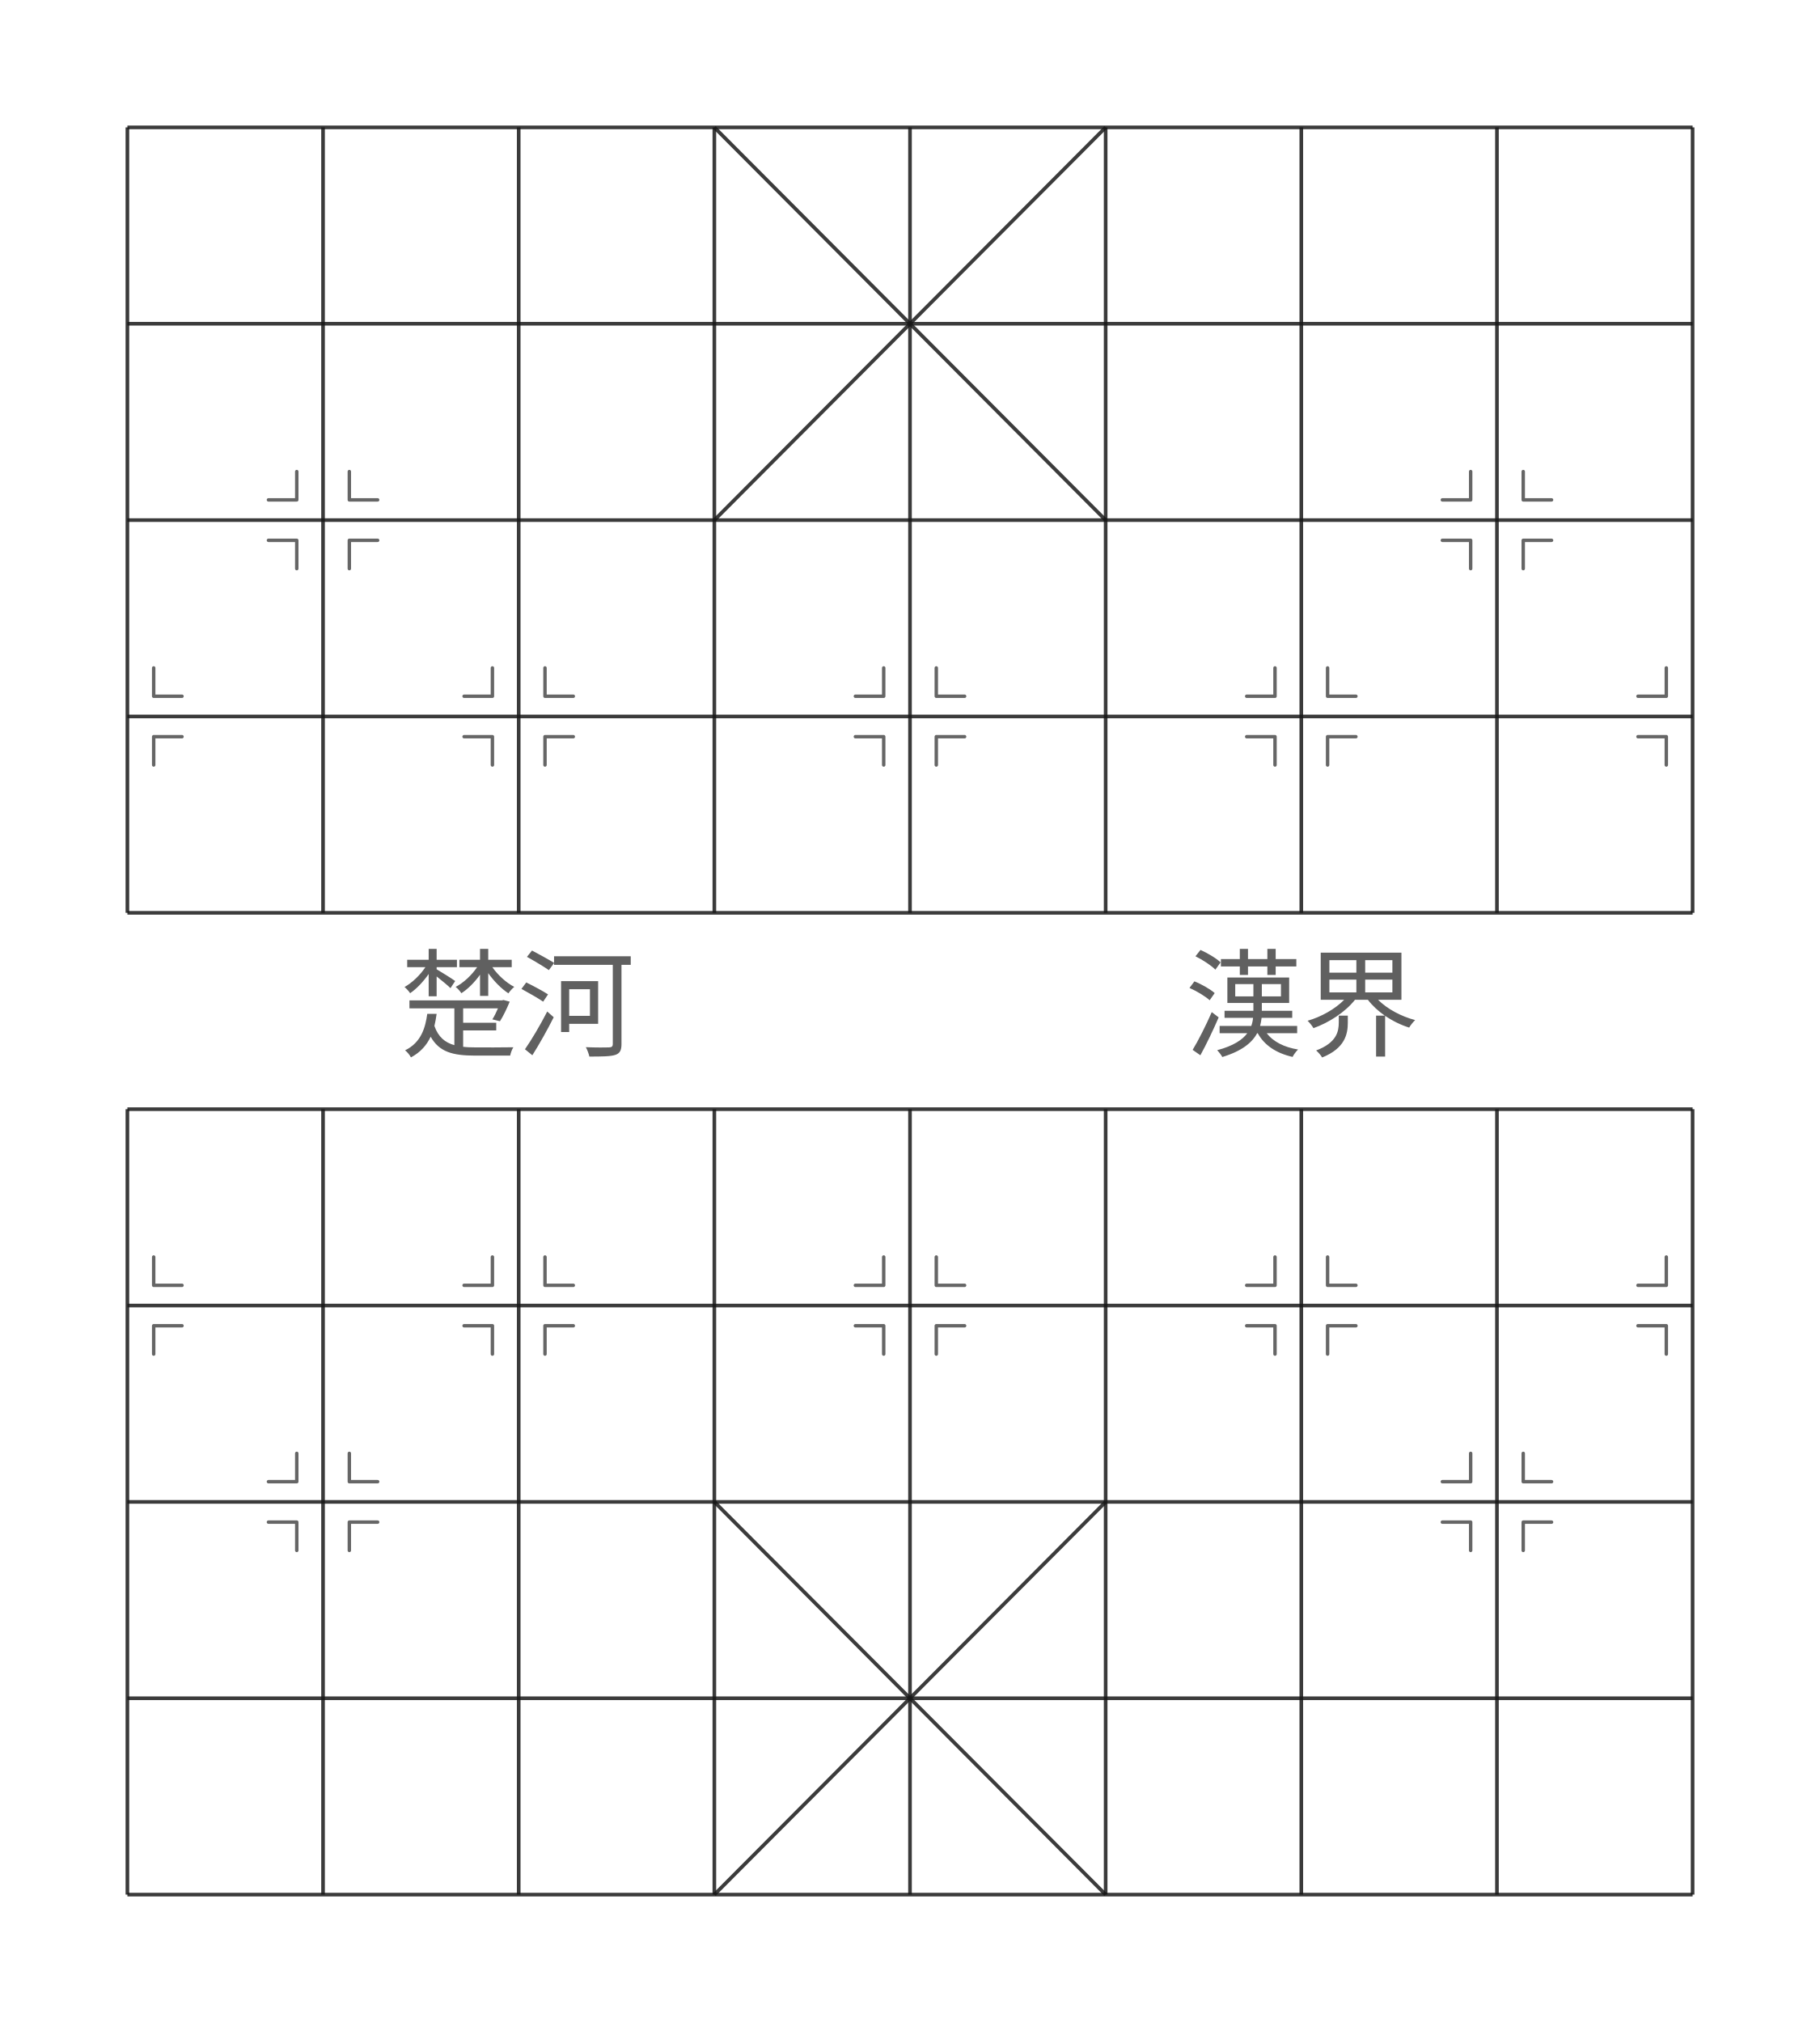
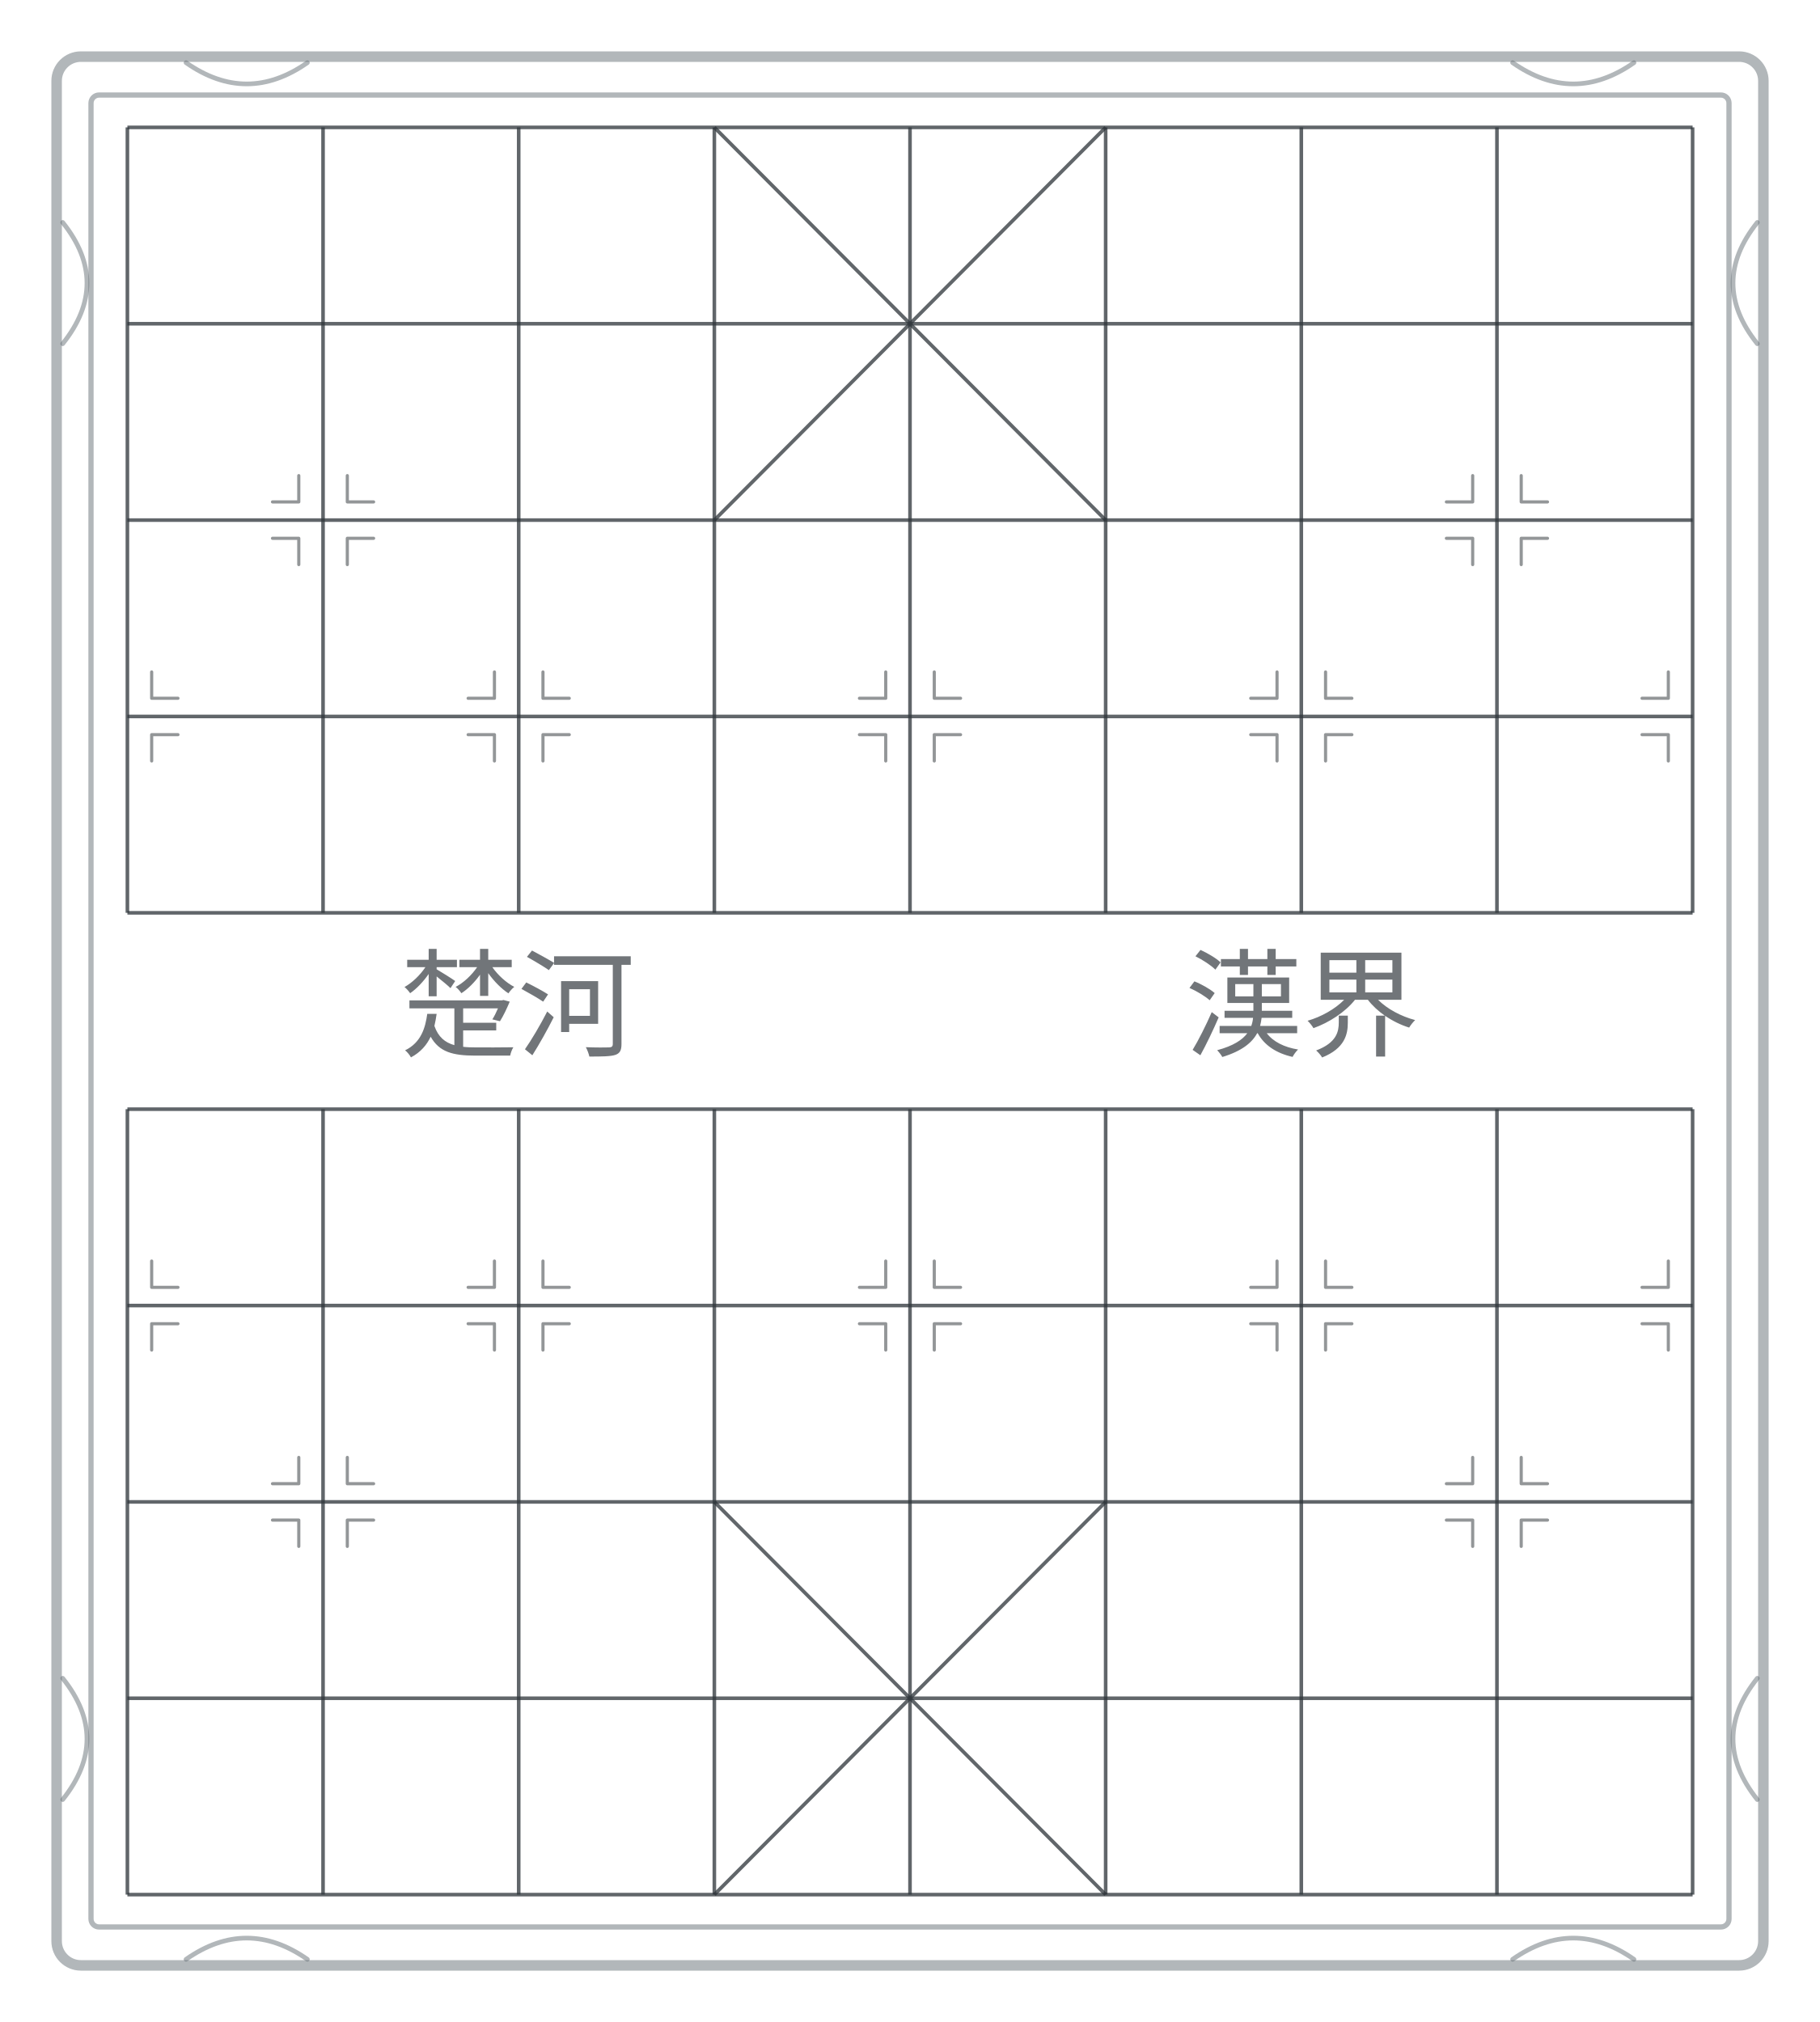
<svg xmlns="http://www.w3.org/2000/svg" viewBox="0 0 900 1000" fill="none">
  <defs>
    <g id="pointMark" fill="none" stroke-linecap="round" stroke-linejoin="round">
-       <path d="M-27 -10H-13V-24 M27 -10H13V-24 M-27 10H-13V24 M27 10H13V24" />
+       <path d="M-25 -9H-12V-22 M25 -9H12V-22 M-25 9H-12V22 M25 9H12V22" />
    </g>
    <g id="pointMarkLeftEdge" fill="none" stroke-linecap="round" stroke-linejoin="round">
-       <path d="M27 -10H13V-24 M27 10H13V24" />
+       <path d="M25 -9H12V-22 M25 9H12V22" />
    </g>
    <g id="pointMarkRightEdge" fill="none" stroke-linecap="round" stroke-linejoin="round">
-       <path d="M-27 -10H-13V-24 M-27 10H-13V24" />
+       <path d="M-25 -9H-12V-22 M-25 9H-12V22" />
    </g>
  </defs>
  <rect width="900" height="1000" fill="transparent" />
-   <g stroke="#171717" stroke-opacity="0.84" stroke-width="1.8" stroke-linecap="butt">
+   <g stroke="#5f696f" stroke-opacity="0.48" fill="none" stroke-linejoin="round">
+     <rect x="28" y="28" width="844" height="944" rx="12" stroke-width="5.2" />
+     <rect x="45" y="47" width="810" height="906" rx="4" stroke-width="2.6" />
+     <path d="M92 31C112 45 132 45 152 31M748 31C768 45 788 45 808 31M92 969C112 955 132 955 152 969M748 969C768 955 788 955 808 969" stroke-width="2.3" stroke-linecap="round" />
+     <path d="M31 110C47 130 47 150 31 170M869 110C853 130 853 150 869 170M31 830C47 850 47 870 31 890M869 830C853 850 853 870 869 890" stroke-width="2.3" stroke-linecap="round" />
+   </g>
+   <g stroke="#30363b" stroke-opacity="0.76" stroke-width="1.78" stroke-linecap="butt">
    <path d="M63 63V451.444M63 548.556V937M159.75 63V451.444M159.75 548.556V937M256.5 63V451.444M256.5 548.556V937M353.25 63V451.444M353.25 548.556V937M450 63V451.444M450 548.556V937M546.75 63V451.444M546.75 548.556V937M643.5 63V451.444M643.5 548.556V937M740.25 63V451.444M740.25 548.556V937M837 63V451.444M837 548.556V937" />
    <path d="M63 63H837M63 160.111H837M63 257.222H837M63 354.333H837M63 451.444H837M63 548.556H837M63 645.667H837M63 742.778H837M63 839.889H837M63 937H837" />
    <path d="M353.25 63L546.75 257.222M546.75 63L353.25 257.222M353.25 742.778L546.75 937M546.75 742.778L353.25 937" />
  </g>
-   <g stroke="#171717" stroke-opacity="0.66" stroke-width="1.7">
+   <g stroke="#30363b" stroke-opacity="0.52" stroke-width="1.56">
    <use href="#pointMark" transform="translate(159.75 257.222)" />
    <use href="#pointMark" transform="translate(740.25 257.222)" />
    <use href="#pointMark" transform="translate(159.75 742.778)" />
    <use href="#pointMark" transform="translate(740.25 742.778)" />
    <use href="#pointMarkLeftEdge" transform="translate(63 354.333)" />
    <use href="#pointMark" transform="translate(256.5 354.333)" />
    <use href="#pointMark" transform="translate(450 354.333)" />
    <use href="#pointMark" transform="translate(643.5 354.333)" />
    <use href="#pointMarkRightEdge" transform="translate(837 354.333)" />
    <use href="#pointMarkLeftEdge" transform="translate(63 645.667)" />
    <use href="#pointMark" transform="translate(256.5 645.667)" />
    <use href="#pointMark" transform="translate(450 645.667)" />
    <use href="#pointMark" transform="translate(643.5 645.667)" />
    <use href="#pointMarkRightEdge" transform="translate(837 645.667)" />
  </g>
-   <g fill="#171717" fill-opacity="0.68" font-family="KaiTi, STKaiti, SimSun, serif" font-size="58" text-anchor="middle">
+   <g fill="#30363b" fill-opacity="0.68" font-family="KaiTi, STKaiti, SimSun, serif" font-size="58" text-anchor="middle">
    <text x="256" y="518">楚河</text>
    <text x="644" y="518">漢界</text>
  </g>
</svg>
